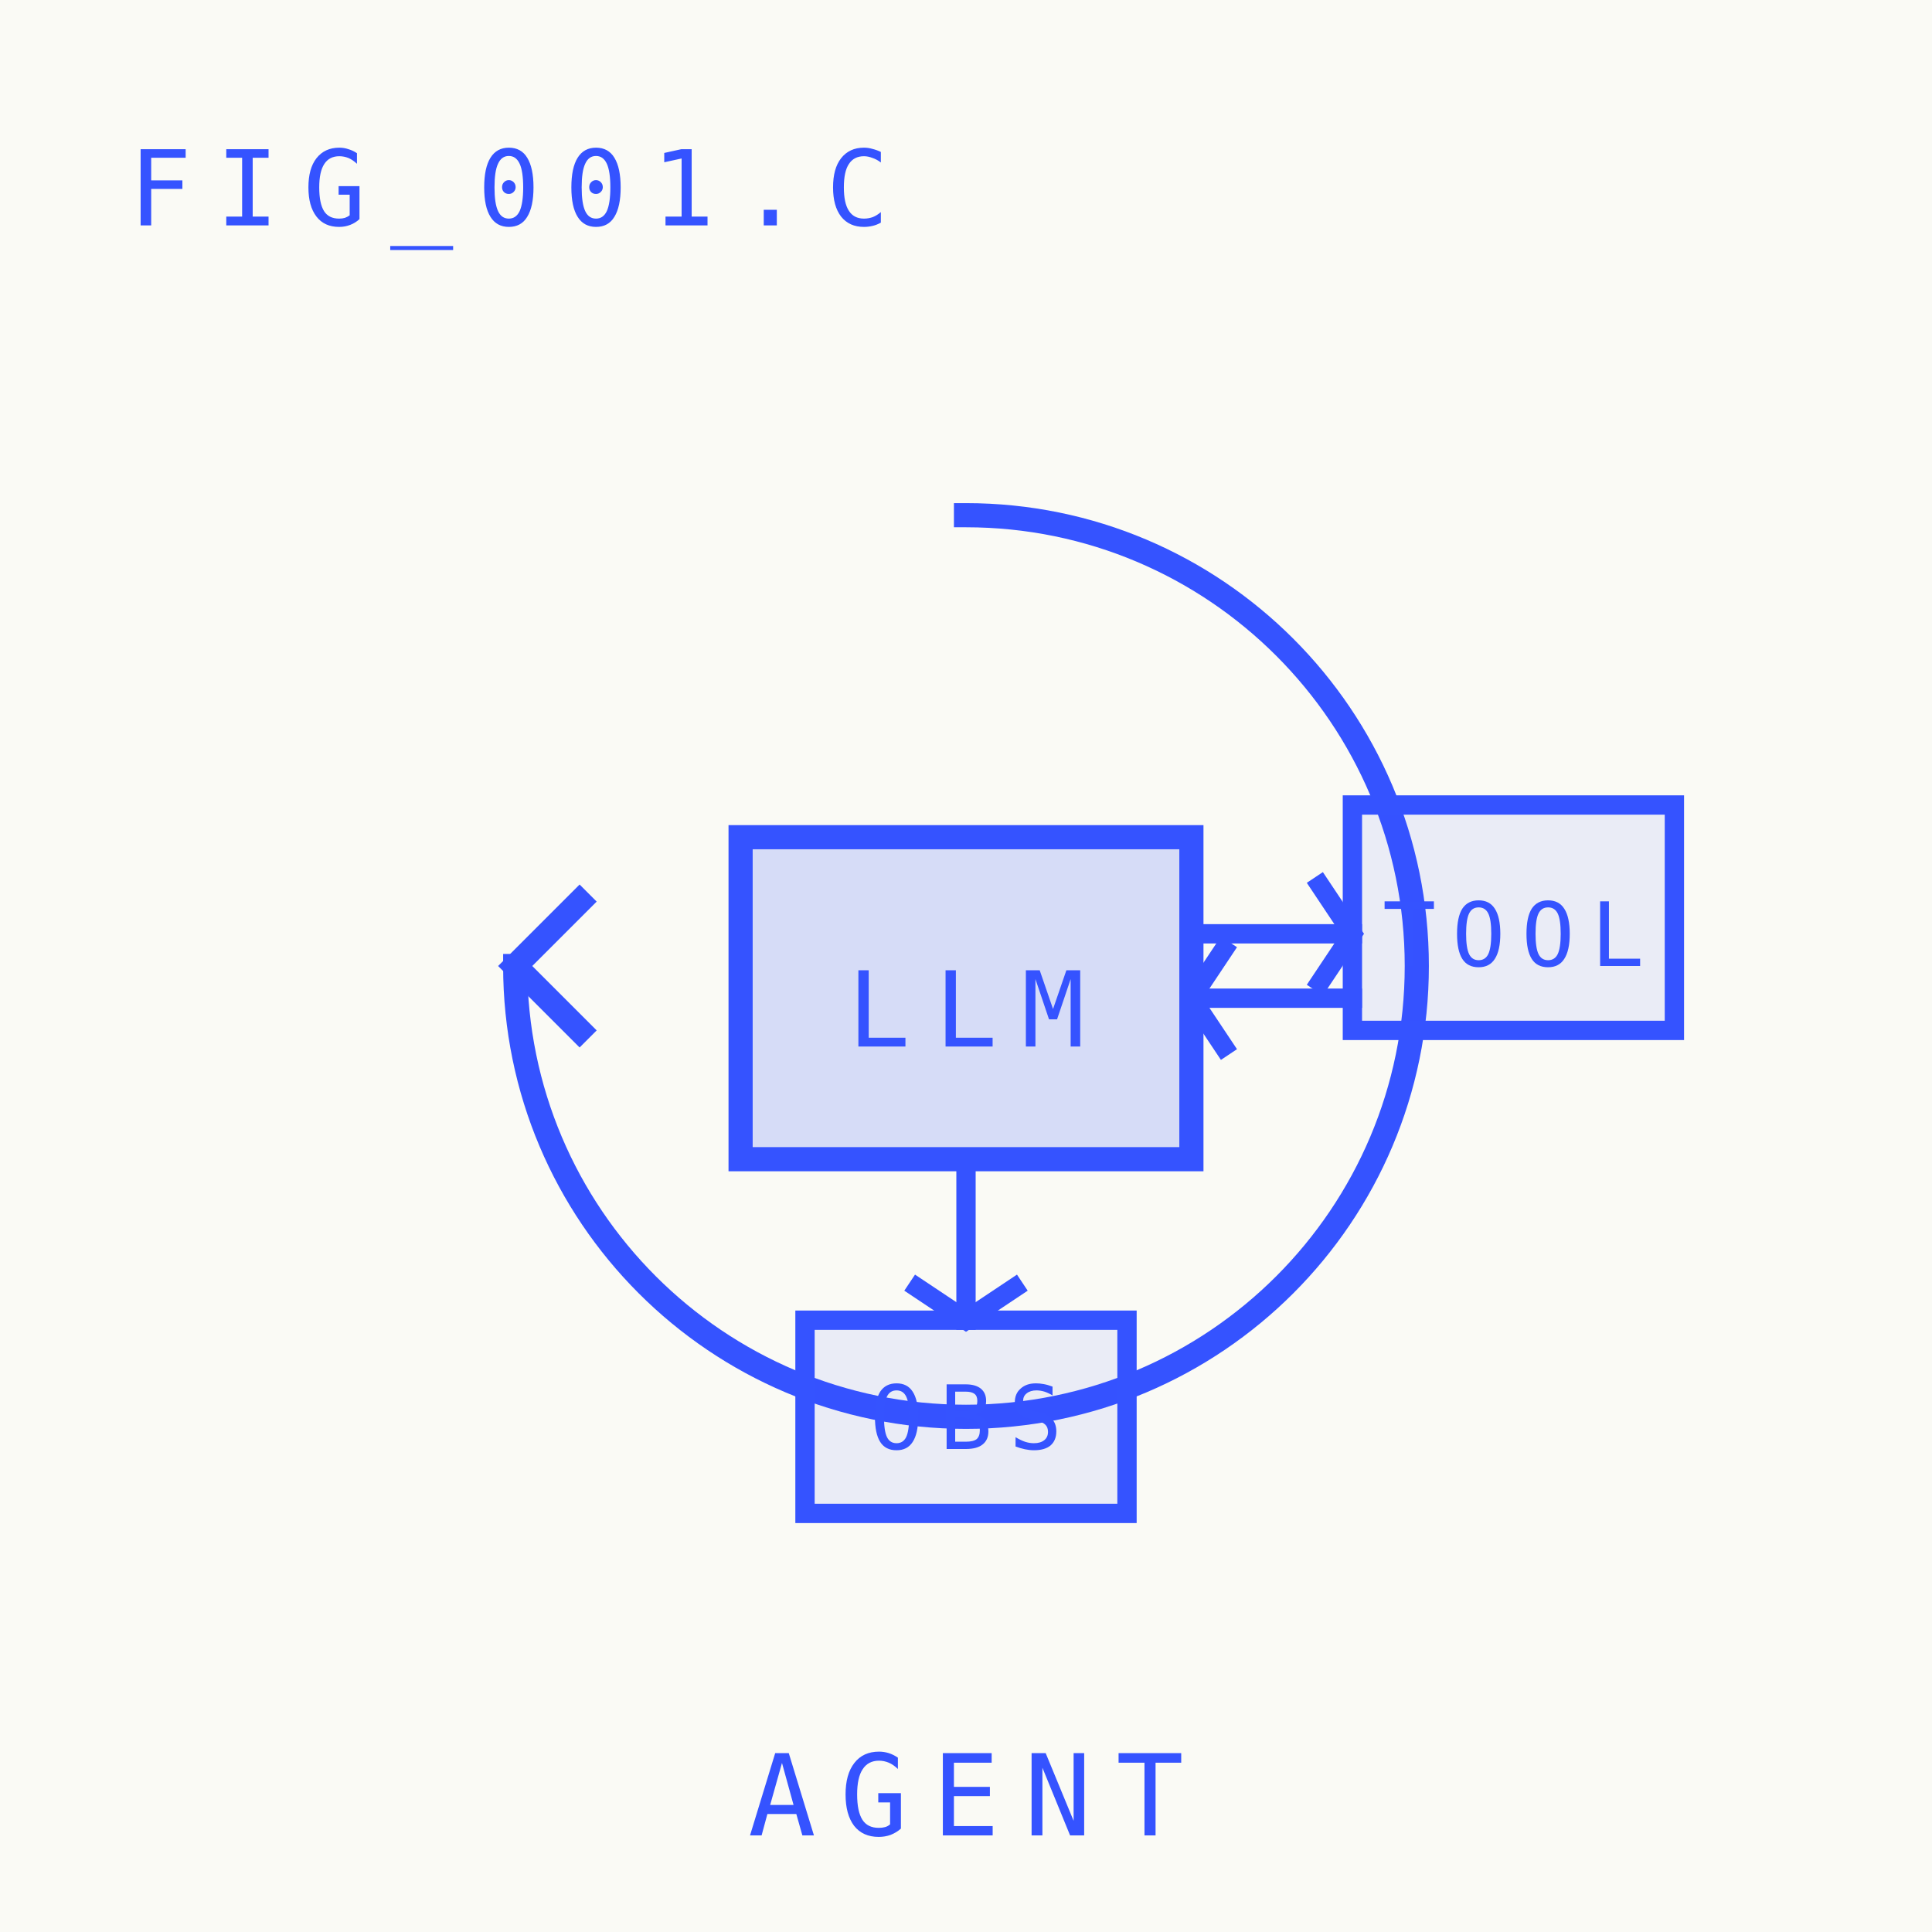
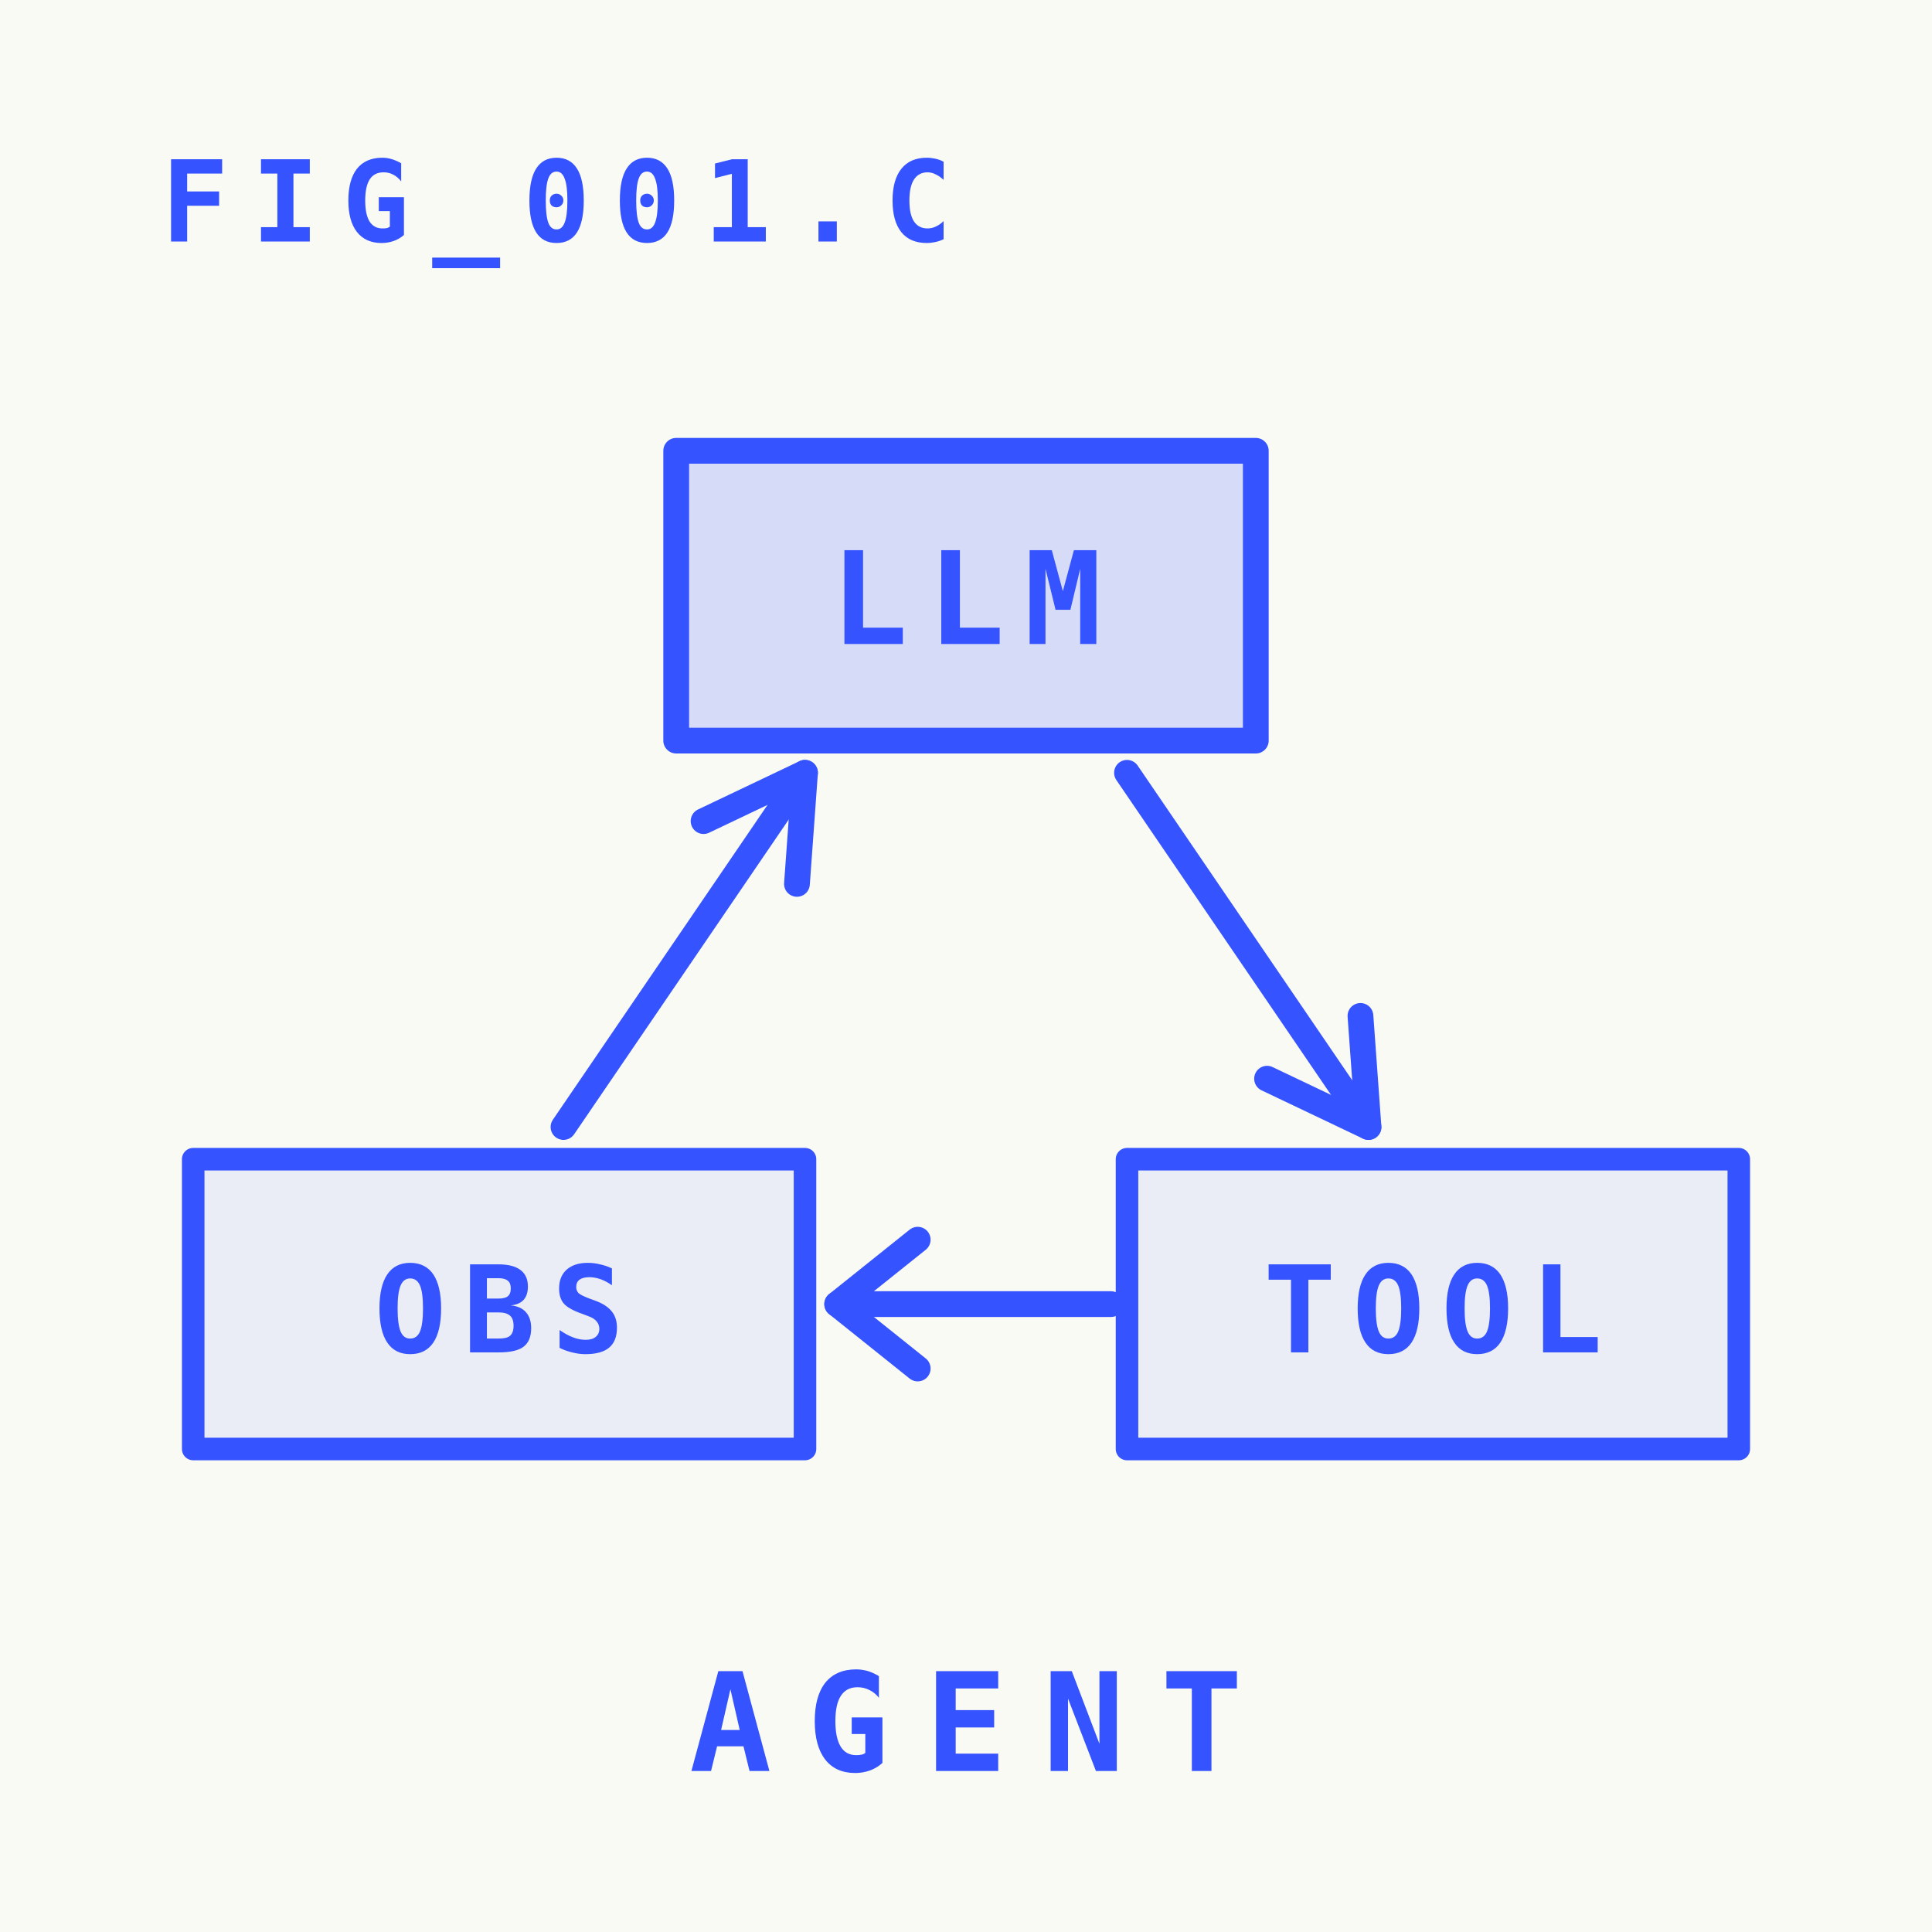
- <svg xmlns="http://www.w3.org/2000/svg" width="120" height="120" viewBox="0 0 120 120" role="img" aria-label="FIG_001.C — agent loop returning to itself">
+ <svg xmlns="http://www.w3.org/2000/svg" width="120" height="120" viewBox="0 0 120 120" role="img" aria-label="FIG_001.C: the agent loop, where the model calls a tool, reads the observation, and decides again">
  <defs>
    <style>
-       .bp { stroke: #3553ff; fill: none; stroke-linejoin: miter; stroke-linecap: square; }
-       .bp-fill { fill: #3553ff; }
-       .face { fill: rgba(53, 83, 255, 0.08); }
-       .face-strong { fill: rgba(53, 83, 255, 0.18); }
-       .mono { font-family: 'JetBrains Mono', ui-monospace, Consolas, monospace; }
+       .bp { stroke: #3553ff; fill: none; stroke-linejoin: round; stroke-linecap: round; }
+       .ink { fill: #3553ff; }
+       .face { fill: #3553ff; fill-opacity: 0.08; }
+       .face-strong { fill: #3553ff; fill-opacity: 0.18; }
+       .mono { font-family: 'JetBrains Mono', ui-monospace, SFMono-Regular, Menlo, Consolas, monospace; font-weight: 600; }
    </style>
  </defs>
  <rect width="120" height="120" fill="#fafaf5" />
-   <text class="mono bp-fill" x="8" y="14" font-size="6.5" letter-spacing="1.5">FIG_001.C</text>
-   <rect class="face-strong" x="46" y="52" width="28" height="20" />
-   <rect class="bp" x="46" y="52" width="28" height="20" stroke-width="1.5" />
-   <text class="mono bp-fill" x="60" y="65" font-size="6.5" letter-spacing="1.5" text-anchor="middle">LLM</text>
-   <path class="bp" d="M 60 32 A 28 28 0 1 1 32 60" stroke-width="1.5" />
-   <polyline class="bp" points="36,56 32,60 36,64" stroke-width="1.5" />
-   <rect class="face" x="84" y="50" width="20" height="14" />
-   <rect class="bp" x="84" y="50" width="20" height="14" stroke-width="1.2" />
-   <text class="mono bp-fill" x="94" y="60" font-size="5.5" letter-spacing="1" text-anchor="middle">TOOL</text>
-   <line class="bp" x1="74" y1="58" x2="84" y2="58" stroke-width="1.2" />
-   <polyline class="bp" points="82,55 84,58 82,61" stroke-width="1.2" />
-   <line class="bp" x1="84" y1="62" x2="74" y2="62" stroke-width="1.2" />
-   <polyline class="bp" points="76,59 74,62 76,65" stroke-width="1.2" />
-   <rect class="face" x="50" y="82" width="20" height="12" />
-   <rect class="bp" x="50" y="82" width="20" height="12" stroke-width="1.2" />
-   <text class="mono bp-fill" x="60" y="90" font-size="5.5" letter-spacing="1" text-anchor="middle">OBS</text>
-   <line class="bp" x1="60" y1="72" x2="60" y2="82" stroke-width="1.2" />
-   <polyline class="bp" points="57,80 60,82 63,80" stroke-width="1.2" fill="#fafaf5" />
-   <text class="mono bp-fill" x="60" y="114" font-size="7" letter-spacing="1.5" text-anchor="middle">AGENT</text>
+   <text class="mono ink" x="10" y="15" font-size="7" letter-spacing="1.4">FIG_001.C</text>
+   <rect class="face-strong" x="42" y="28" width="36" height="18" />
+   <rect class="bp" x="42" y="28" width="36" height="18" stroke-width="1.6" />
+   <text class="mono ink" x="60" y="40" font-size="8" letter-spacing="1.2" text-anchor="middle">LLM</text>
+   <rect class="face" x="70" y="72" width="38" height="18" />
+   <rect class="bp" x="70" y="72" width="38" height="18" stroke-width="1.4" />
+   <text class="mono ink" x="89" y="84" font-size="7.5" letter-spacing="1" text-anchor="middle">TOOL</text>
+   <rect class="face" x="12" y="72" width="38" height="18" />
+   <rect class="bp" x="12" y="72" width="38" height="18" stroke-width="1.4" />
+   <text class="mono ink" x="31" y="84" font-size="7.5" letter-spacing="1" text-anchor="middle">OBS</text>
+   <line class="bp" x1="70" y1="48" x2="85" y2="70" stroke-width="1.6" />
+   <polyline class="bp" points="78.7,67 85,70 84.5,63.1" stroke-width="1.6" />
+   <line class="bp" x1="69" y1="81" x2="52" y2="81" stroke-width="1.6" />
+   <polyline class="bp" points="57,77 52,81 57,85" stroke-width="1.6" />
+   <line class="bp" x1="35" y1="70" x2="50" y2="48" stroke-width="1.6" />
+   <polyline class="bp" points="43.7,51 50,48 49.5,54.9" stroke-width="1.6" />
+   <text class="mono ink" x="60" y="110" font-size="8.5" letter-spacing="2.2" text-anchor="middle">AGENT</text>
</svg>
